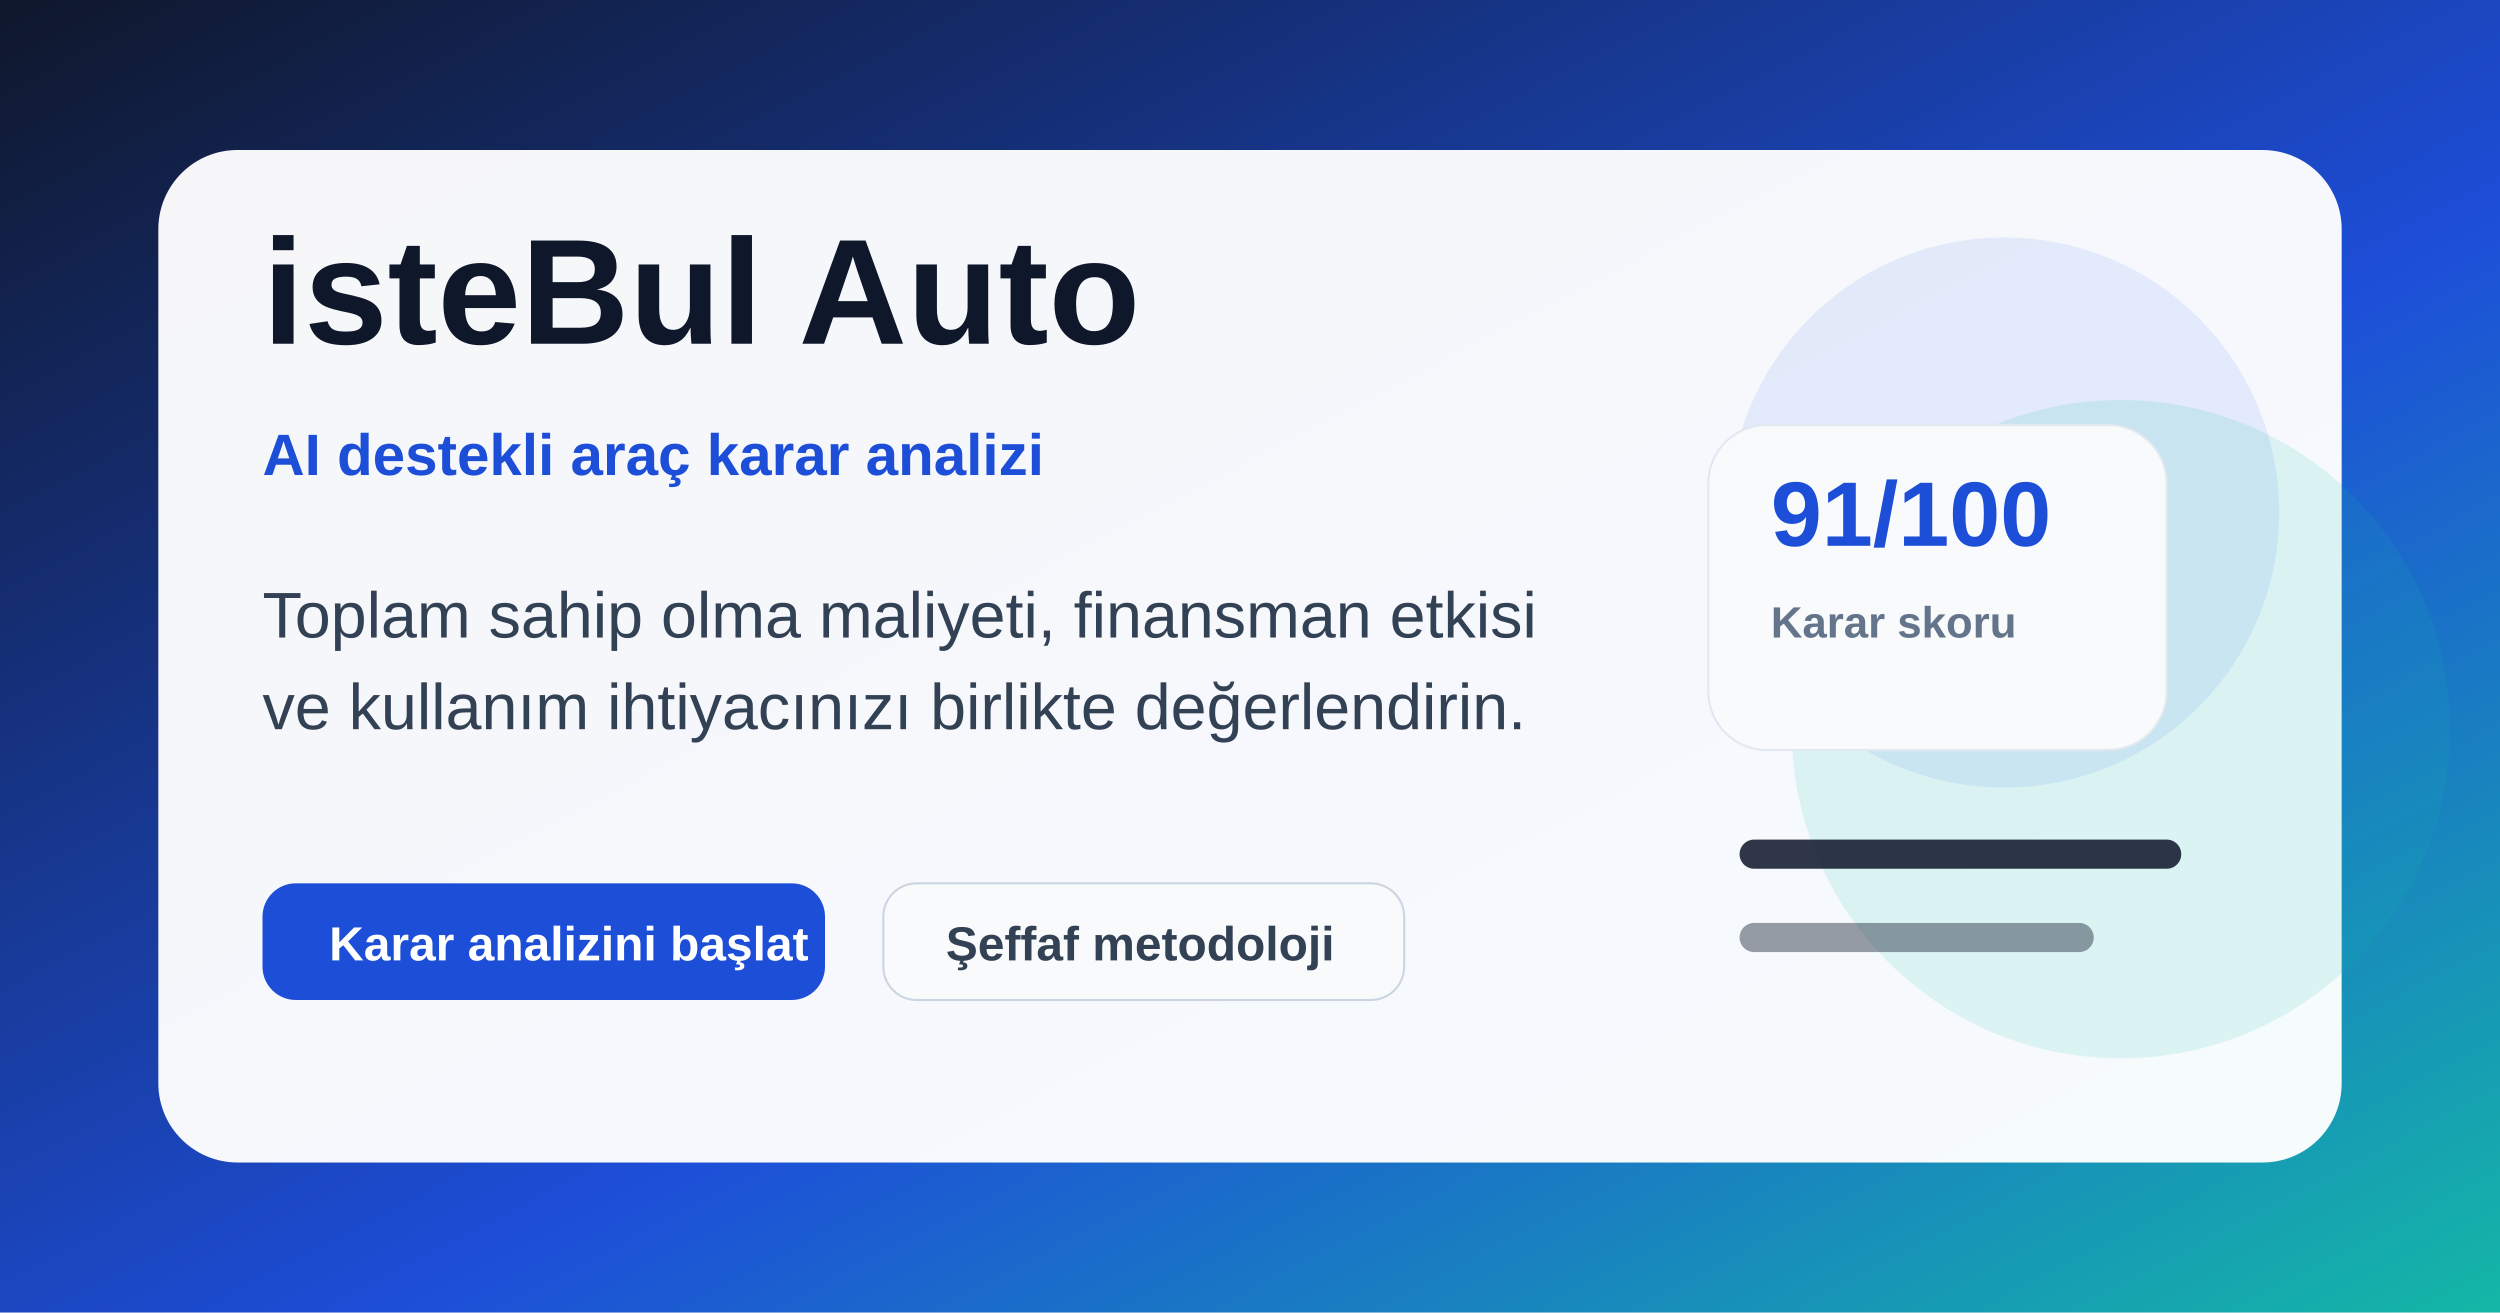
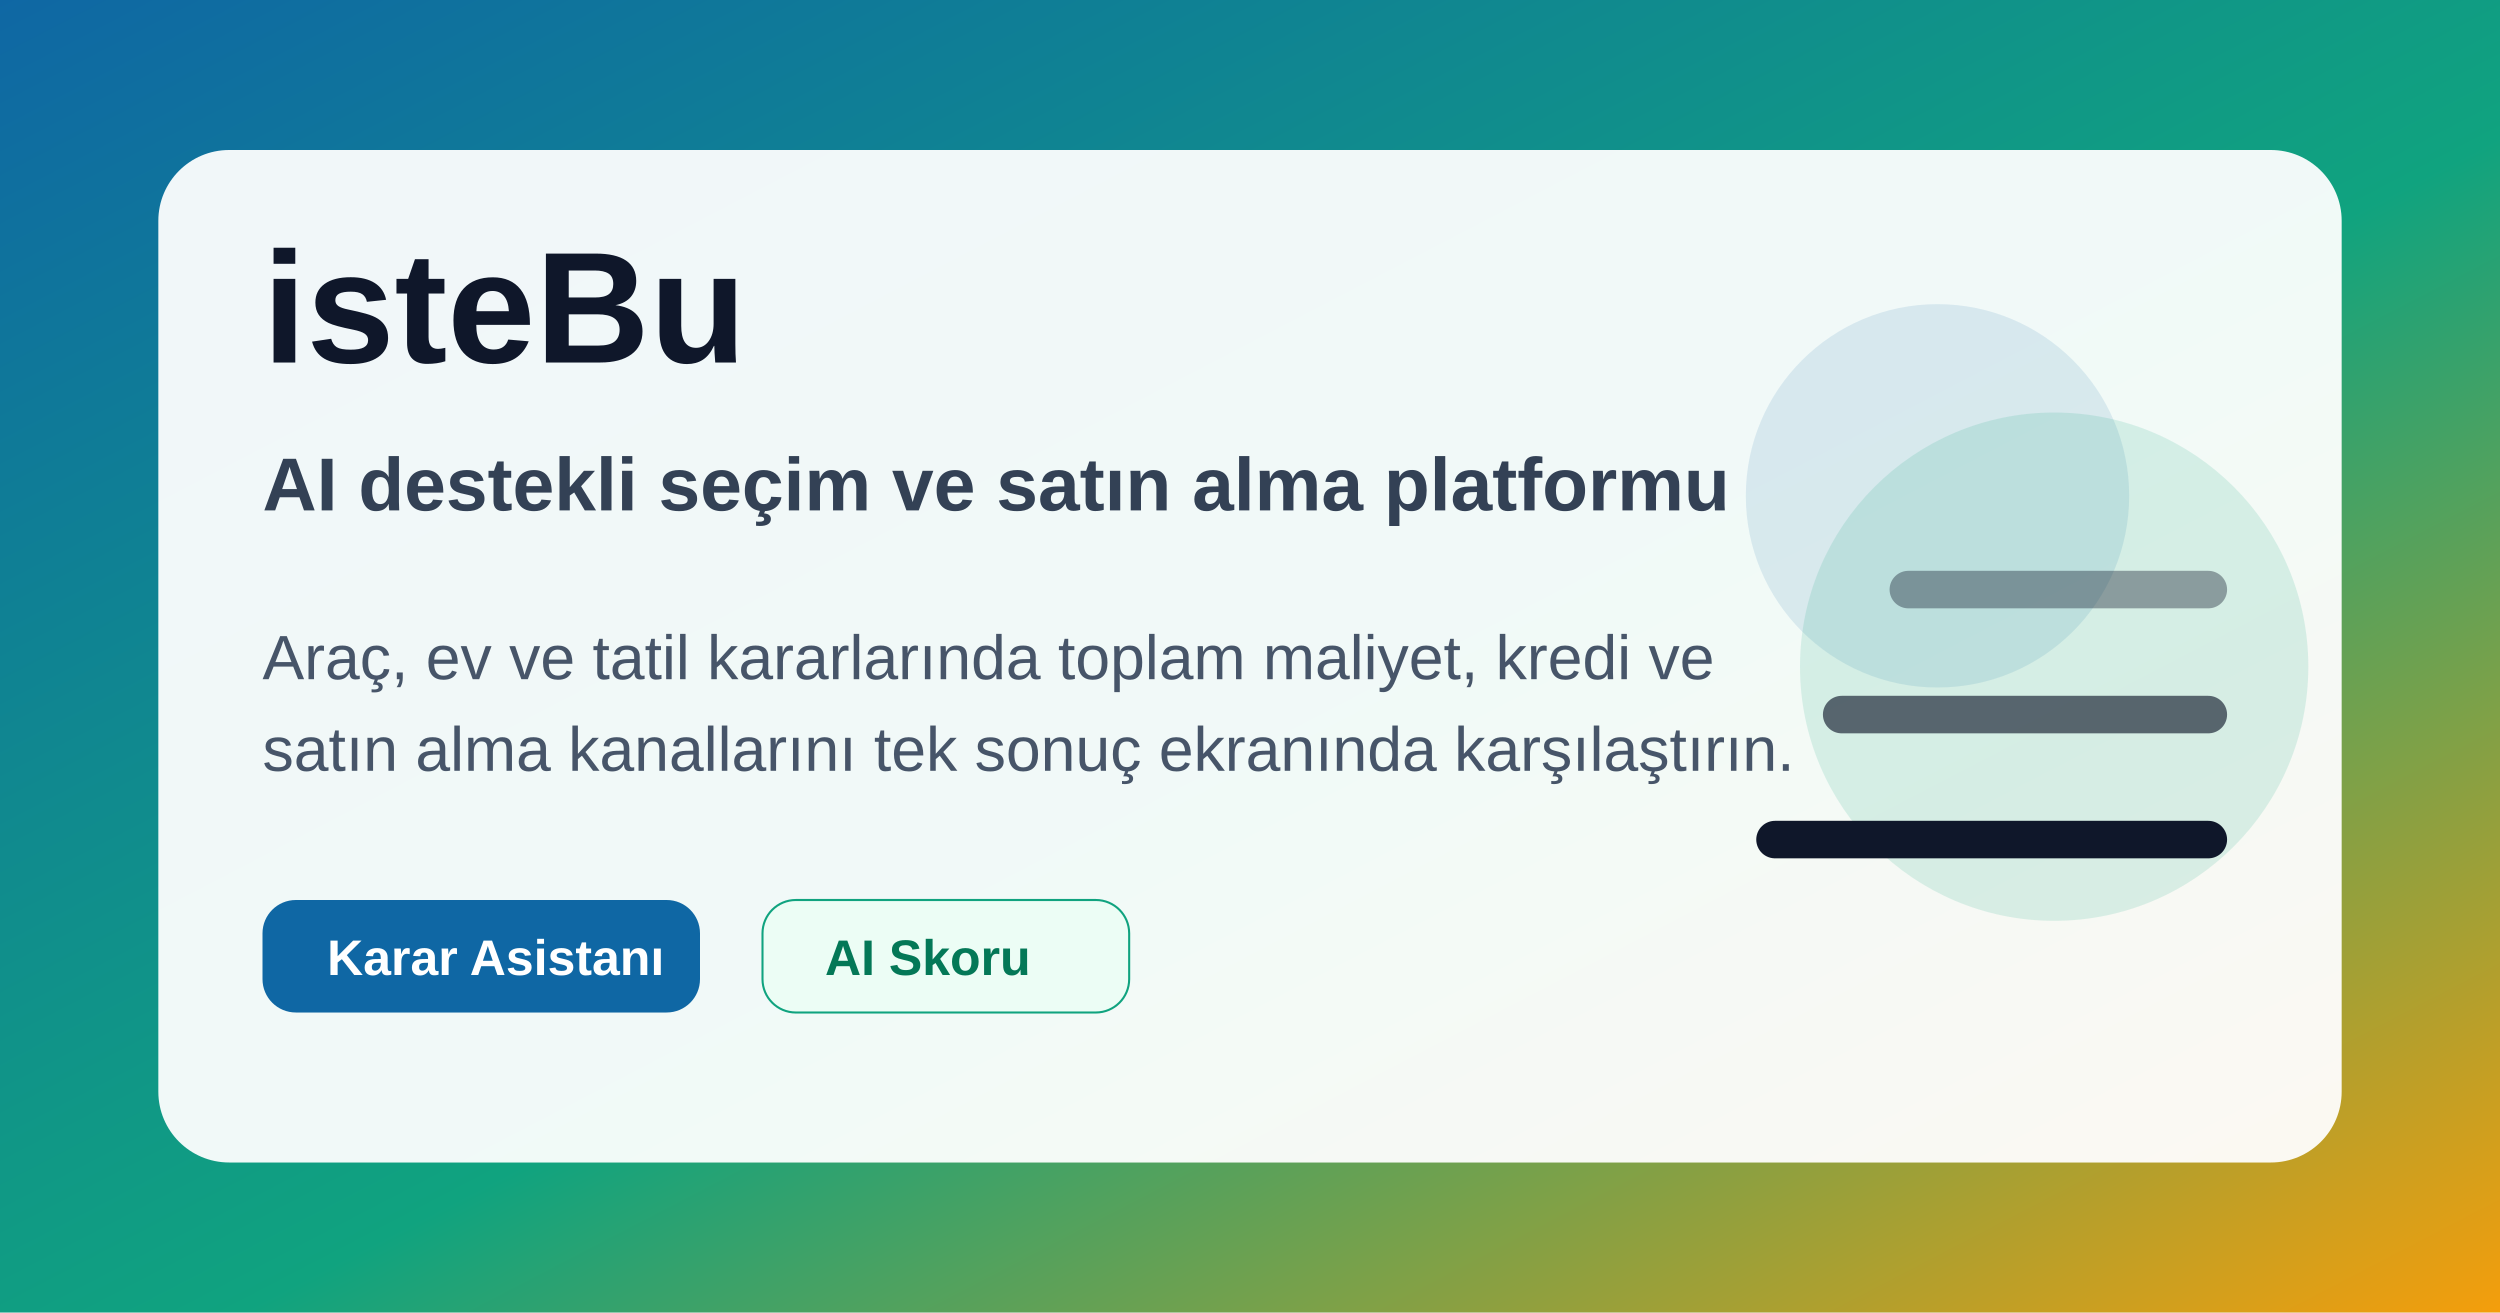
<svg xmlns="http://www.w3.org/2000/svg" width="1200" height="630" viewBox="0 0 1200 630">
  <defs>
    <linearGradient id="bg" x1="0" x2="1" y1="0" y2="1">
-       <stop offset="0" stop-color="#0f172a" />
-       <stop offset="0.58" stop-color="#1d4ed8" />
-       <stop offset="1" stop-color="#14b8a6" />
+       <stop offset="0" stop-color="#0f67a4" />
+       <stop offset="0.55" stop-color="#10a37f" />
+       <stop offset="1" stop-color="#f59e0b" />
    </linearGradient>
  </defs>
  <rect width="1200" height="630" fill="url(#bg)" />
-   <rect x="76" y="72" width="1048" height="486" rx="38" fill="#ffffff" opacity="0.96" />
-   <circle cx="962" cy="246" r="132" fill="#2563eb" opacity="0.10" />
-   <circle cx="1018" cy="350" r="158" fill="#14b8a6" opacity="0.12" />
-   <text x="126" y="165" fill="#0f172a" font-family="Arial, Helvetica, sans-serif" font-size="72" font-weight="800">isteBul Auto</text>
-   <text x="126" y="228" fill="#1d4ed8" font-family="Arial, Helvetica, sans-serif" font-size="28" font-weight="800">AI destekli araç karar analizi</text>
-   <text x="126" y="306" fill="#334155" font-family="Arial, Helvetica, sans-serif" font-size="31">Toplam sahip olma maliyeti, finansman etkisi</text>
-   <text x="126" y="350" fill="#334155" font-family="Arial, Helvetica, sans-serif" font-size="31">ve kullanım ihtiyacınızı birlikte değerlendirin.</text>
-   <rect x="126" y="424" width="270" height="56" rx="16" fill="#1d4ed8" />
-   <text x="158" y="461" fill="#ffffff" font-family="Arial, Helvetica, sans-serif" font-size="23" font-weight="800">Karar analizini başlat</text>
-   <rect x="424" y="424" width="250" height="56" rx="16" fill="#f8fafc" stroke="#cbd5e1" />
-   <text x="454" y="461" fill="#334155" font-family="Arial, Helvetica, sans-serif" font-size="23" font-weight="800">Şeffaf metodoloji</text>
-   <rect x="820" y="204" width="220" height="156" rx="28" fill="#f8fafc" stroke="#e2e8f0" />
-   <text x="850" y="262" fill="#1d4ed8" font-family="Arial, Helvetica, sans-serif" font-size="44" font-weight="900">91/100</text>
-   <text x="850" y="306" fill="#64748b" font-family="Arial, Helvetica, sans-serif" font-size="21" font-weight="700">Karar skoru</text>
-   <path d="M842 410h198" stroke="#0f172a" stroke-width="14" stroke-linecap="round" opacity="0.86" />
-   <path d="M842 450h156" stroke="#0f172a" stroke-width="14" stroke-linecap="round" opacity="0.42" />
+   <rect x="76" y="72" width="1048" height="486" rx="34" fill="#ffffff" opacity="0.94" />
+   <text x="126" y="174" fill="#0f172a" font-family="Arial, Helvetica, sans-serif" font-size="76" font-weight="800">isteBu</text>
+   <text x="126" y="245" fill="#334155" font-family="Arial, Helvetica, sans-serif" font-size="36" font-weight="600">AI destekli seçim ve satın alma platformu</text>
+   <text x="126" y="326" fill="#475569" font-family="Arial, Helvetica, sans-serif" font-size="30">Araç, ev ve tatil kararlarında toplam maliyet, kredi ve</text>
+   <text x="126" y="370" fill="#475569" font-family="Arial, Helvetica, sans-serif" font-size="30">satın alma kanallarını tek sonuç ekranında karşılaştırın.</text>
+   <rect x="126" y="432" width="210" height="54" rx="16" fill="#0f67a4" />
+   <text x="157" y="468" fill="#ffffff" font-family="Arial, Helvetica, sans-serif" font-size="24" font-weight="700">Karar Asistanı</text>
+   <rect x="366" y="432" width="176" height="54" rx="16" fill="#ecfdf5" stroke="#10a37f" />
+   <text x="396" y="468" fill="#047857" font-family="Arial, Helvetica, sans-serif" font-size="24" font-weight="700">AI Skoru</text>
+   <circle cx="930" cy="238" r="92" fill="#0f67a4" opacity="0.12" />
+   <circle cx="986" cy="320" r="122" fill="#10a37f" opacity="0.14" />
+   <path d="M852 403h208" stroke="#0f172a" stroke-width="18" stroke-linecap="round" />
+   <path d="M884 343h176" stroke="#0f172a" stroke-width="18" stroke-linecap="round" opacity="0.64" />
+   <path d="M916 283h144" stroke="#0f172a" stroke-width="18" stroke-linecap="round" opacity="0.38" />
</svg>
